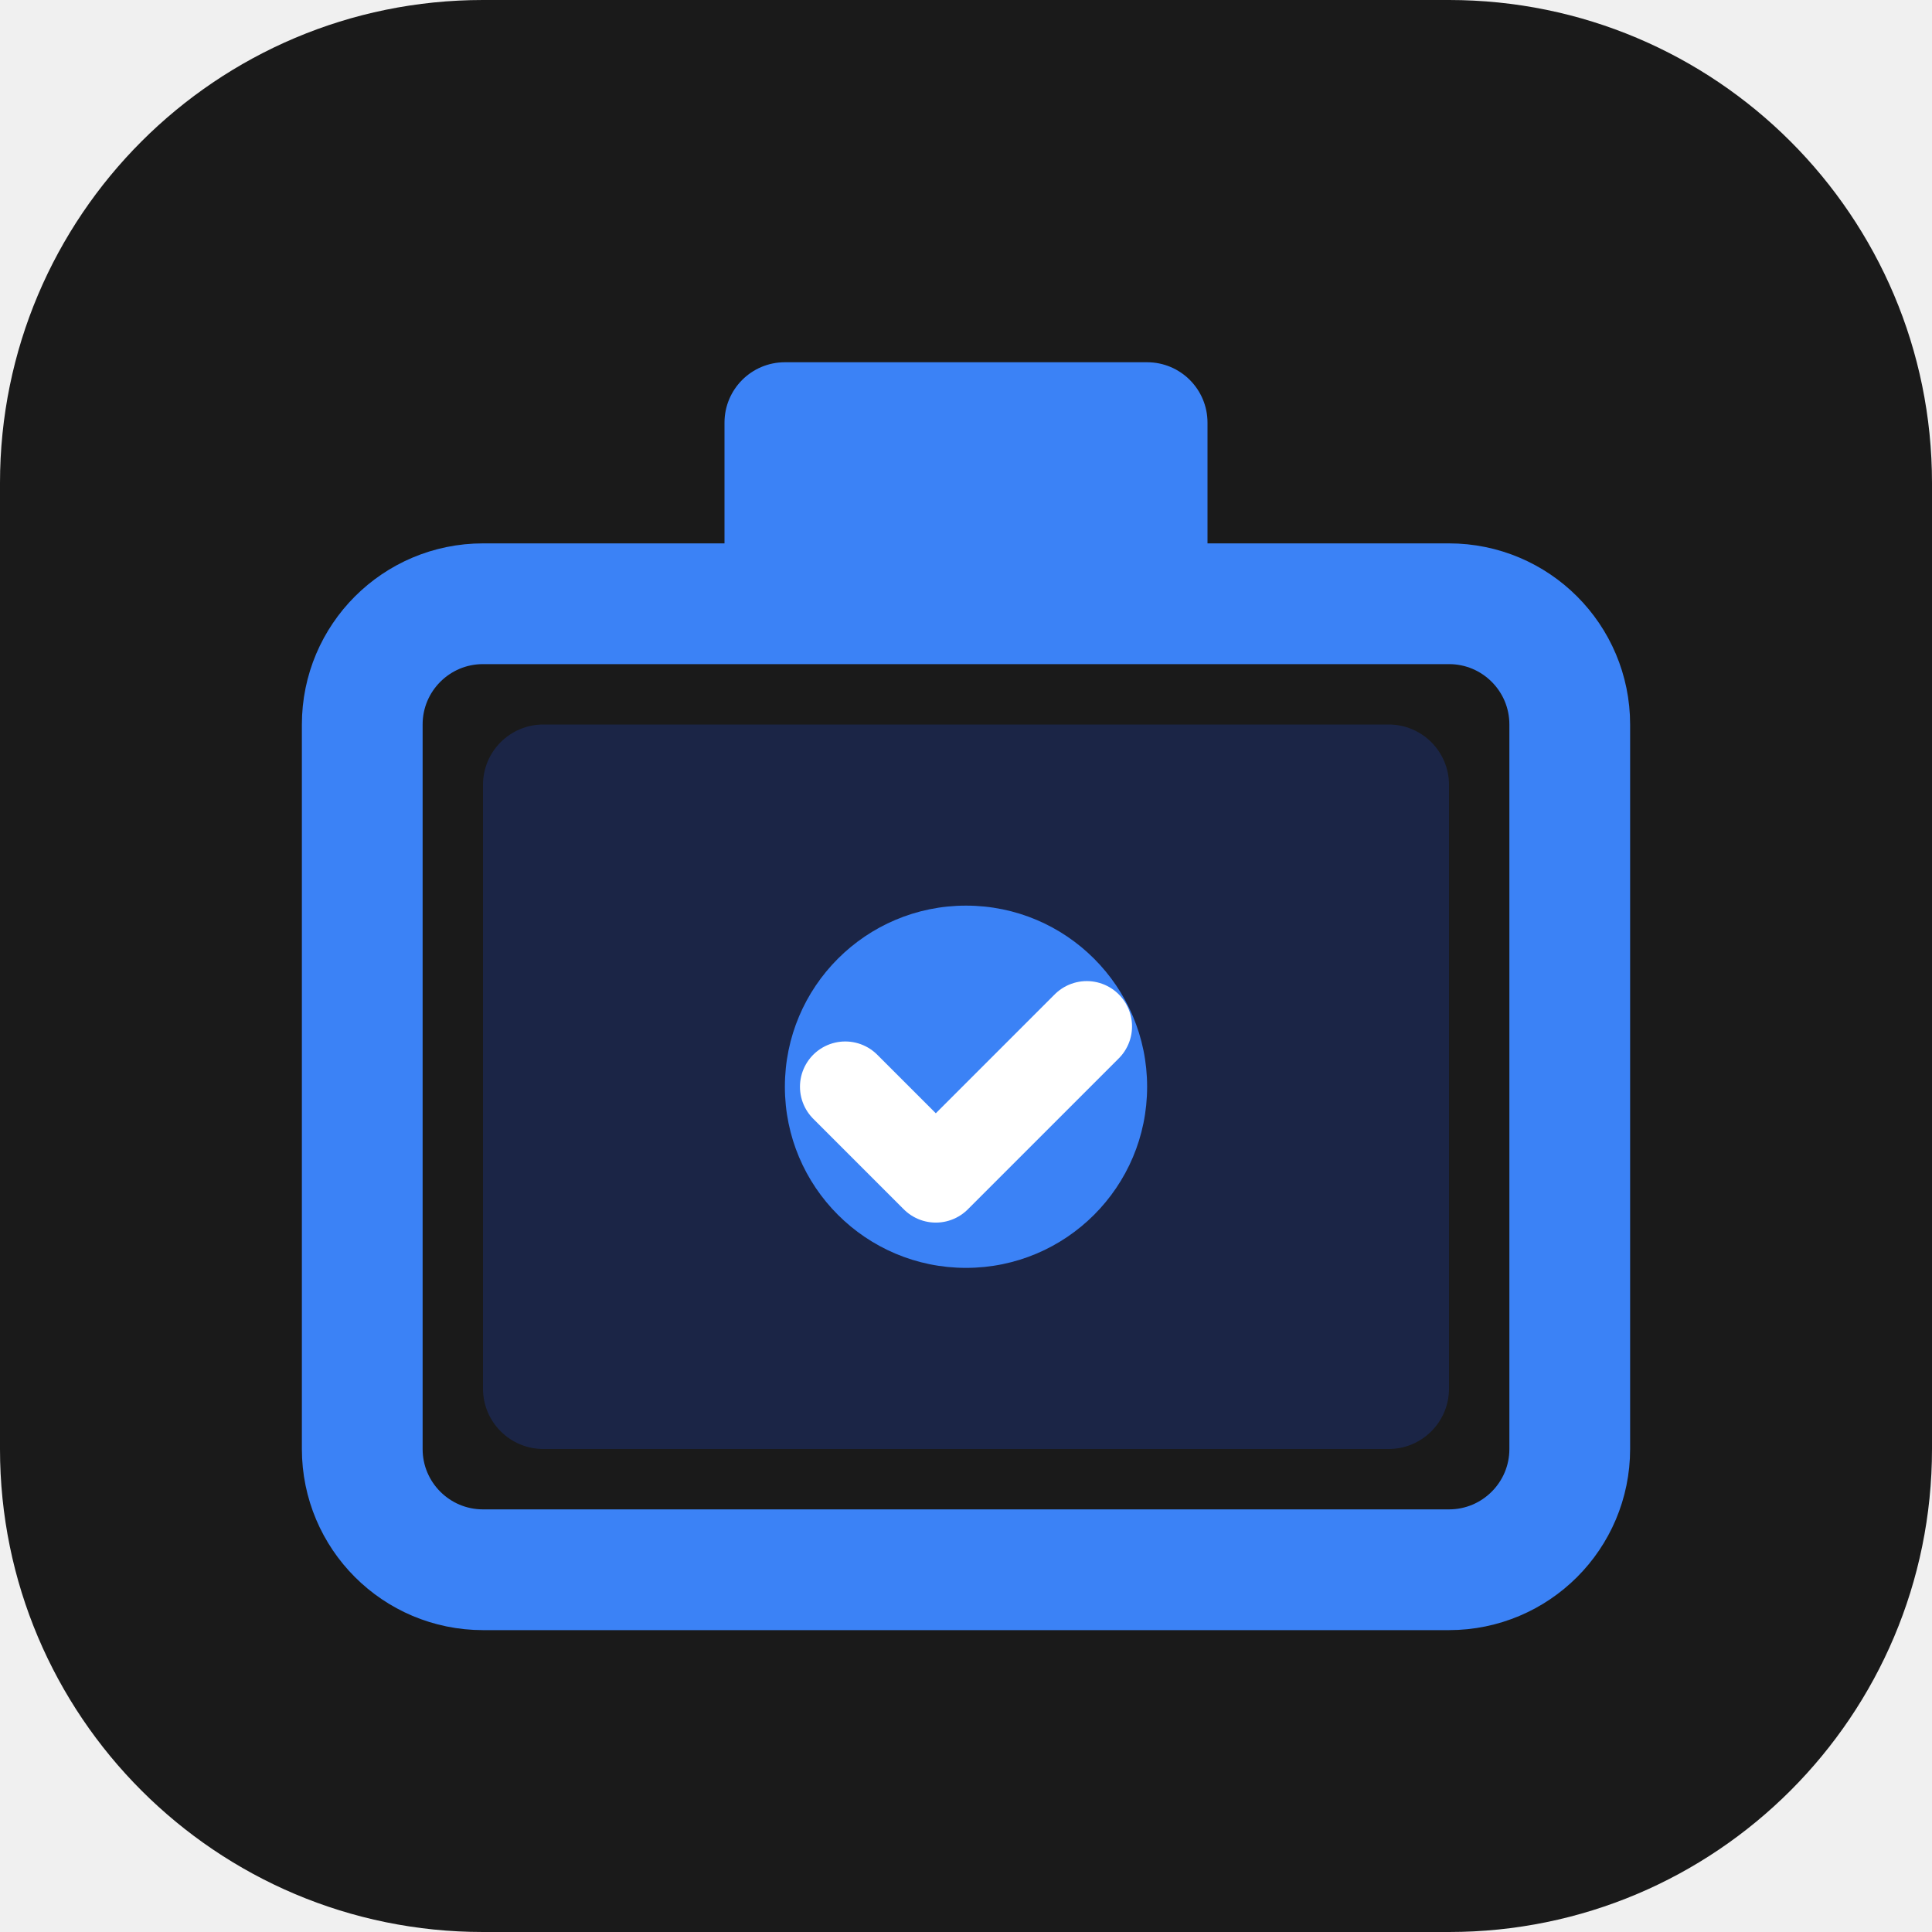
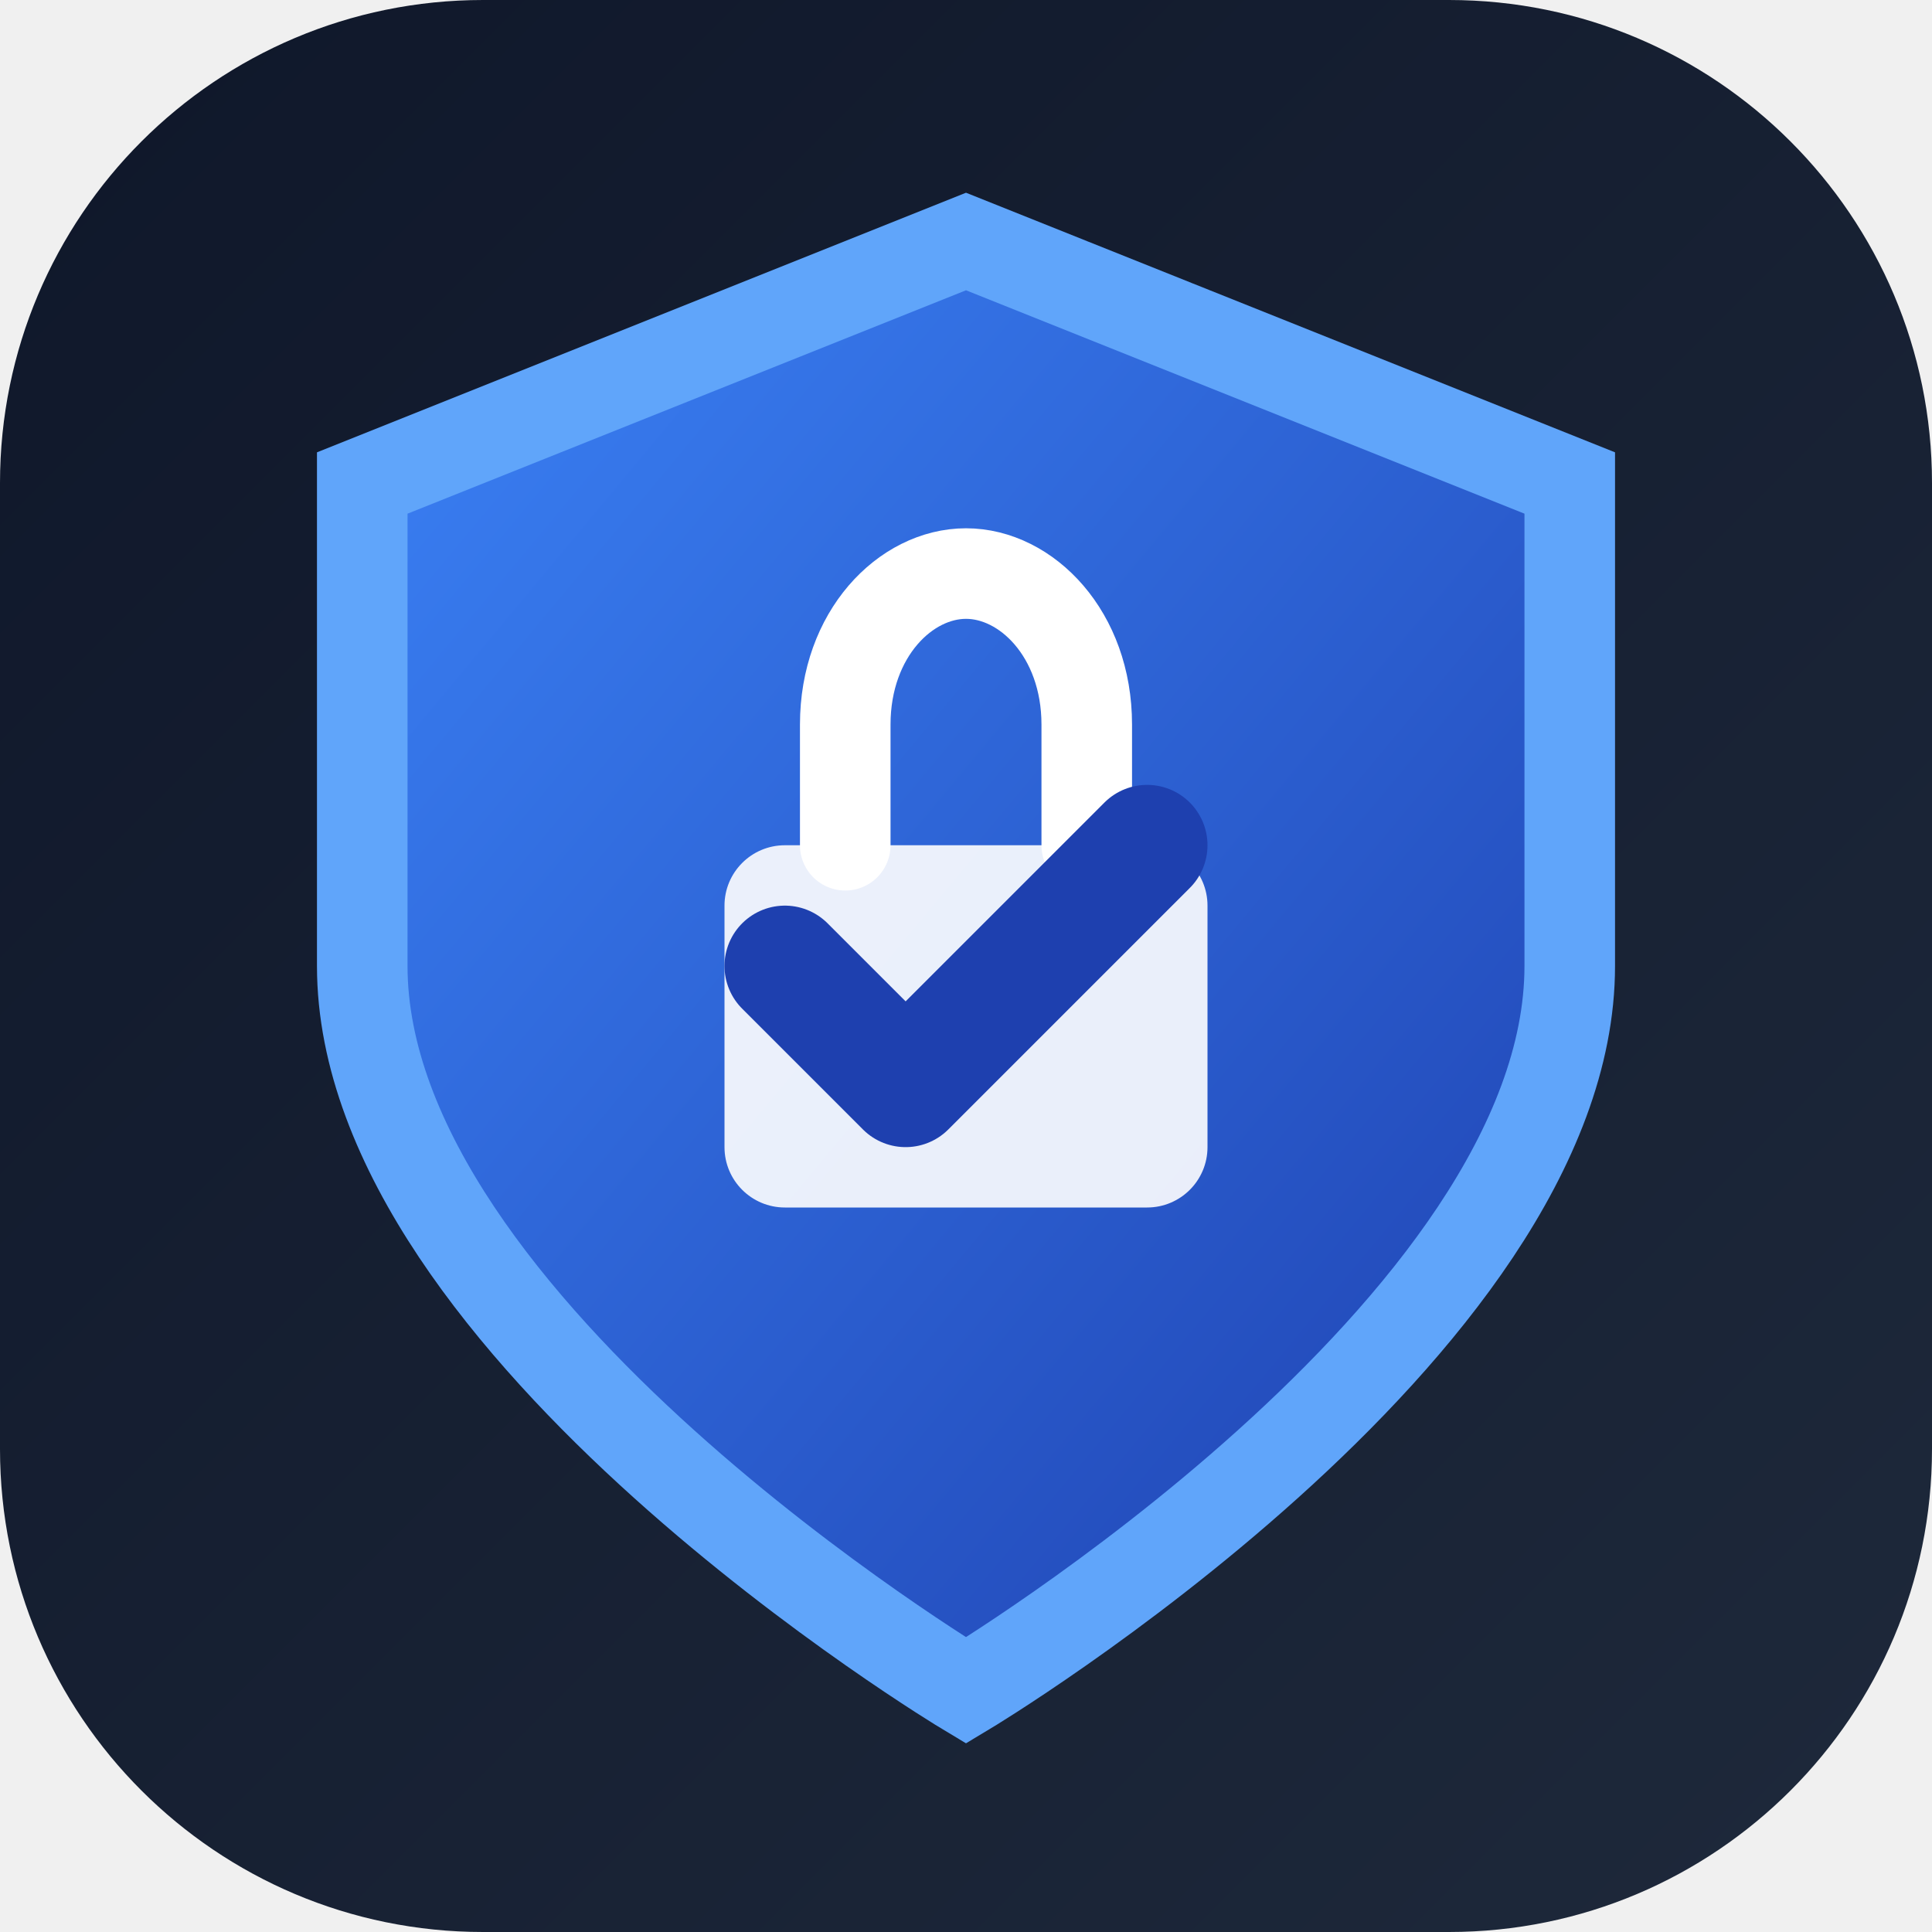
<svg xmlns="http://www.w3.org/2000/svg" width="32" height="32" viewBox="0 0 32 32" fill="none">
-   <rect width="32" height="32" rx="8" fill="#1a1a1a" />
-   <rect x="6" y="10" width="20" height="16" rx="2" fill="none" stroke="#3b82f6" stroke-width="2" />
-   <rect x="8" y="12" width="16" height="12" rx="1" fill="#1e40af" opacity="0.3" />
-   <circle cx="16" cy="18" r="3" fill="#3b82f6" />
-   <path d="M14 18L15.5 19.5L18 17" stroke="white" stroke-width="1.5" stroke-linecap="round" stroke-linejoin="round" />
-   <rect x="12" y="6" width="8" height="4" rx="1" fill="#3b82f6" />
+   <defs>
+     <linearGradient id="shieldGradient" x1="0%" y1="0%" x2="100%" y2="100%">
+       <stop offset="0%" style="stop-color:#3b82f6;stop-opacity:1" />
+       <stop offset="100%" style="stop-color:#1e40af;stop-opacity:1" />
+     </linearGradient>
+     <linearGradient id="backgroundGradient" x1="0%" y1="0%" x2="100%" y2="100%">
+       <stop offset="0%" style="stop-color:#0f172a;stop-opacity:1" />
+       <stop offset="100%" style="stop-color:#1e293b;stop-opacity:1" />
+     </linearGradient>
+   </defs>
+   <rect width="32" height="32" rx="8" fill="url(#backgroundGradient)" />
+   <path d="M16 4L6 8V16C6 22 16 28 16 28S26 22 26 16V8L16 4Z" fill="url(#shieldGradient)" stroke="#60a5fa" stroke-width="1.5" />
+   <rect x="12" y="14" width="8" height="6" rx="1" fill="white" opacity="0.9" />
+   <path d="M14 14V12C14 10.5 15 9.5 16 9.5S18 10.5 18 12V14" stroke="white" stroke-width="1.5" fill="none" stroke-linecap="round" />
+   <path d="M13 16L15 18L19 14" stroke="#1e40af" stroke-width="2" stroke-linecap="round" stroke-linejoin="round" />
</svg>
